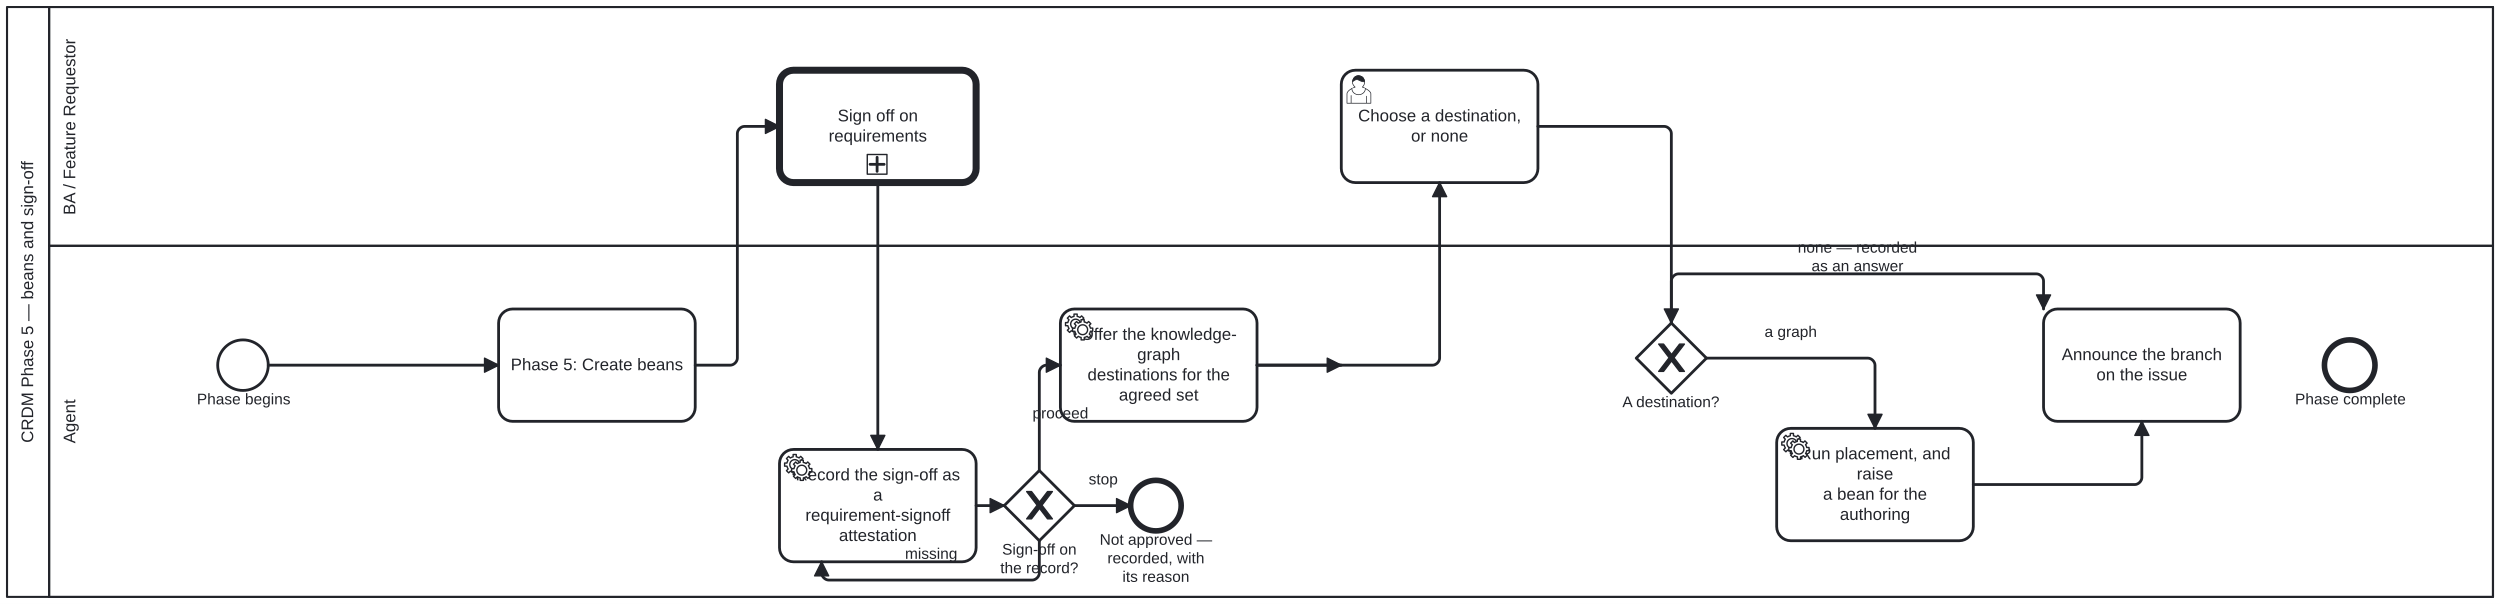
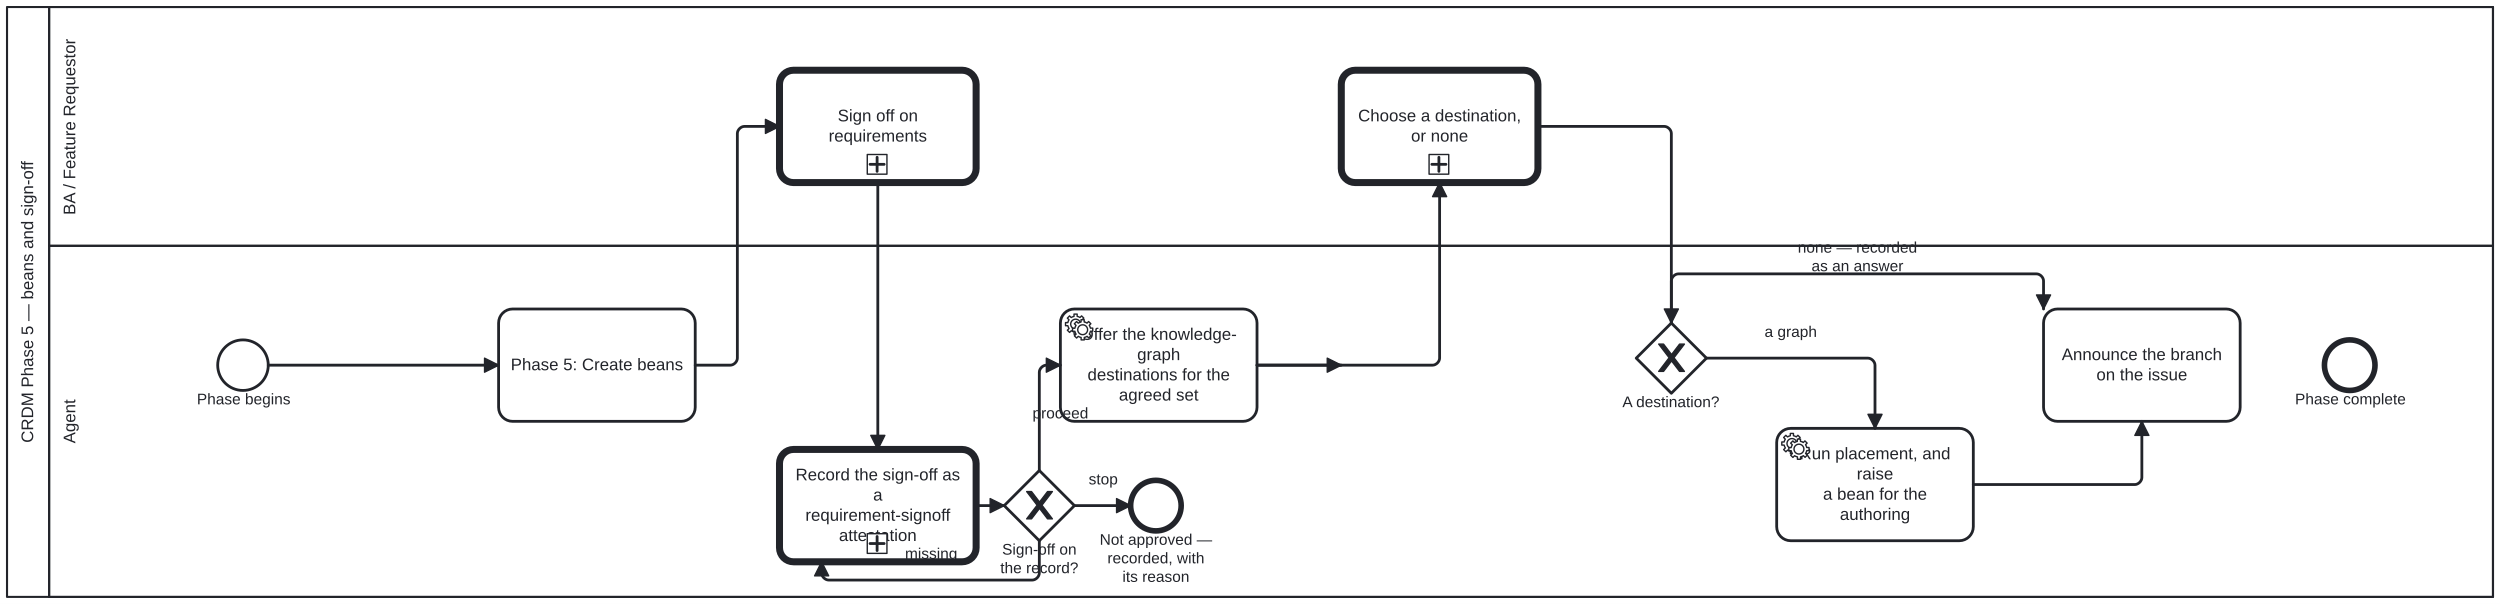
<svg xmlns="http://www.w3.org/2000/svg" width="100%" style="max-width:100%;height:auto" viewBox="155 75 1780 430" version="1.1">
  <rect x="155" y="75" width="1780" height="430" fill="#ffffff" />
  <g class="djs-group">
    <g class="djs-element djs-shape" data-element-id="Participant_Process_CRDM_Signoff" style="display: block;" transform="matrix(1 0 0 1 160 80)">
      <g class="djs-visual">
        <rect x="0" y="0" width="1770" height="420" rx="0" ry="0" style="stroke-linecap: round; stroke-linejoin: round; stroke: rgb(34, 36, 42); stroke-width: 1.5px; fill: white; fill-opacity: 0.95;" />
        <path style="fill: none; stroke-linecap: round; stroke-linejoin: round; stroke: rgb(34, 36, 42); stroke-width: 1.5px;" d="M30,0L30,420" />
        <text lineHeight="1.2" class="djs-label" style="font-family: Arial, sans-serif; font-size: 12px; font-weight: normal; fill: rgb(34, 36, 42);" transform="matrix(-1.83697e-16 -1 1 -1.83697e-16 0 420)">
          <tspan x="109.726" y="18.6">CRDM Phase 5 — beans and sign-off</tspan>
        </text>
      </g>
      <rect class="djs-hit djs-hit-all" x="0" y="0" width="1770" height="420" style="fill: none; stroke-opacity: 0; stroke: white; stroke-width: 15px;" />
    </g>
    <g class="djs-children">
      <g class="djs-group">
        <g class="djs-element djs-shape" data-element-id="Lane_Agent" style="display: block;" transform="matrix(1 0 0 1 190 250)">
          <g class="djs-visual">
            <rect x="0" y="0" width="1740" height="250" rx="0" ry="0" style="stroke-linecap: round; stroke-linejoin: round; stroke: rgb(34, 36, 42); stroke-width: 1.5px; fill: white; fill-opacity: 0.25;" />
            <text lineHeight="1.2" class="djs-label" style="font-family: Arial, sans-serif; font-size: 12px; font-weight: normal; fill: rgb(34, 36, 42);" transform="matrix(-1.83697e-16 -1 1 -1.83697e-16 0 250)">
              <tspan x="109.32" y="18.6">Agent</tspan>
            </text>
          </g>
          <rect class="djs-hit djs-hit-all" x="0" y="0" width="1740" height="250" style="fill: none; stroke-opacity: 0; stroke: white; stroke-width: 15px;" />
        </g>
      </g>
      <g class="djs-group">
        <g class="djs-element djs-shape" data-element-id="Lane_BA" style="display: block;" transform="matrix(1 0 0 1 190 80)">
          <g class="djs-visual">
            <rect x="0" y="0" width="1740" height="170" rx="0" ry="0" style="stroke-linecap: round; stroke-linejoin: round; stroke: rgb(34, 36, 42); stroke-width: 1.5px; fill: white; fill-opacity: 0.25;" />
            <text lineHeight="1.2" class="djs-label" style="font-family: Arial, sans-serif; font-size: 12px; font-weight: normal; fill: rgb(34, 36, 42);" transform="matrix(-1.83697e-16 -1 1 -1.83697e-16 0 170)">
              <tspan x="21.968" y="18.6">BA / Feature Requestor</tspan>
            </text>
          </g>
          <rect class="djs-hit djs-hit-all" x="0" y="0" width="1740" height="170" style="fill: none; stroke-opacity: 0; stroke: white; stroke-width: 15px;" />
        </g>
      </g>
      <g class="djs-group">
        <g class="djs-element djs-shape" data-element-id="Start_Process_CRDM_Signoff" style="display: block;" transform="matrix(1 0 0 1 310 317)">
          <g class="djs-visual">
            <circle cx="18" cy="18" r="18" style="stroke-linecap: round; stroke-linejoin: round; stroke: rgb(34, 36, 42); stroke-width: 2px; fill: white; fill-opacity: 0.95;" />
          </g>
          <rect class="djs-hit djs-hit-all" x="0" y="0" width="36" height="36" style="fill: none; stroke-opacity: 0; stroke: white; stroke-width: 15px;" />
        </g>
      </g>
      <g class="djs-group">
        <g class="djs-element djs-shape" data-element-id="Start_Process_CRDM_Signoff_label" style="display: block;" transform="matrix(1 0 0 1 295 353)">
          <g class="djs-visual">
            <text lineHeight="1.2" class="djs-label" style="font-family: Arial, sans-serif; font-size: 11px; font-weight: normal; fill: rgb(34, 36, 42);">
              <tspan x="0.17" y="9.9">Phase begins</tspan>
            </text>
          </g>
          <rect class="djs-hit djs-hit-all" x="0" y="0" width="67" height="14" style="fill: none; stroke-opacity: 0; stroke: white; stroke-width: 15px;" />
        </g>
      </g>
      <g class="djs-group">
        <g class="djs-element djs-shape" data-element-id="A_CreateBeans" style="display: block;" transform="matrix(1 0 0 1 510 295)">
          <g class="djs-visual">
            <rect x="0" y="0" width="140" height="80" rx="10" ry="10" style="stroke-linecap: round; stroke-linejoin: round; stroke: rgb(34, 36, 42); stroke-width: 2px; fill: white; fill-opacity: 0.95;" />
            <text lineHeight="1.2" class="djs-label" style="font-family: Arial, sans-serif; font-size: 12px; font-weight: normal; fill: rgb(34, 36, 42);">
              <tspan x="8.626" y="43.6">Phase 5: Create beans</tspan>
            </text>
          </g>
          <rect class="djs-hit djs-hit-all" x="0" y="0" width="140" height="80" style="fill: none; stroke-opacity: 0; stroke: white; stroke-width: 15px;" />
        </g>
      </g>
      <g class="djs-group">
-         <a class="fa-subprocess-link" href="../../../en/cat-harness/processes/adjudication.html" target="_top">
+         <a class="fa-subprocess-link" href="https://litlfred.github.io/folio-assistant/cat-harness/process/Process_Adjudication" target="_top">
          <g class="djs-element djs-shape" data-element-id="BA_Signoff" style="display: block;" transform="matrix(1 0 0 1 710 125)">
            <g class="djs-visual">
              <rect x="0" y="0" width="140" height="80" rx="10" ry="10" style="stroke-linecap: round; stroke-linejoin: round; stroke: rgb(34, 36, 42); stroke-width: 5px; fill: white; fill-opacity: 0.95;" />
              <text lineHeight="1.2" class="djs-label" style="font-family: Arial, sans-serif; font-size: 12px; font-weight: normal; fill: rgb(34, 36, 42);">
                <tspan x="41.421" y="36.4">Sign off on</tspan>
                <tspan x="34.984" y="50.8">requirements</tspan>
              </text>
              <rect x="0" y="0" width="14" height="14" rx="0" ry="0" style="stroke-linecap: round; stroke-linejoin: round; stroke: rgb(34, 36, 42); stroke-width: 1px; fill: white;" transform="matrix(1 0 0 1 62.5 60)" />
              <path data-marker="sub-process" d="m62.5,60 m 7,2 l 0,10 m -5,-5 l 10,0" style="fill: white; stroke-linecap: round; stroke-linejoin: round; stroke: rgb(34, 36, 42); stroke-width: 2px;" />
            </g>
            <rect class="djs-hit djs-hit-all" x="0" y="0" width="140" height="80" style="fill: none; stroke-opacity: 0; stroke: white; stroke-width: 15px;" />
          </g>
        </a>
      </g>
      <g class="djs-group">
        <g class="djs-element djs-shape" data-element-id="A_RecordSignoff" style="display: block;" transform="matrix(1 0 0 1 710 395)">
          <g class="djs-visual">
-             <rect x="0" y="0" width="140" height="80" rx="10" ry="10" style="stroke-linecap: round; stroke-linejoin: round; stroke: rgb(34, 36, 42); stroke-width: 2px; fill: white; fill-opacity: 0.95;" />
+             <rect x="0" y="0" width="140" height="80" rx="10" ry="10" style="stroke-linecap: round; stroke-linejoin: round; stroke: rgb(34, 36, 42); stroke-width: 5px; fill: white; fill-opacity: 0.95;" />
            <text lineHeight="1.2" class="djs-label" style="font-family: Arial, sans-serif; font-size: 12px; font-weight: normal; fill: rgb(34, 36, 42);">
              <tspan x="11.412" y="22">Record the sign-off as </tspan>
              <tspan x="66.663" y="36.4">a</tspan>
              <tspan x="18.417" y="50.8">requirement-signoff </tspan>
              <tspan x="42.314" y="65.2">attestation</tspan>
            </text>
-             <circle cx="5" cy="5" r="5" transform="translate(6, 6)" style="stroke-linecap: round; stroke-linejoin: round; stroke: none; stroke-width: 2px; fill: white;" />
-             <path d="m 12,18 v -1.713 c 0.352,-0.07 0.704,-0.178 1.048,-0.321 0.344,-0.145 0.666,-0.321 0.966,-0.521 l 1.194,1.18 1.567,-1.577 -1.195,-1.18 c 0.403,-0.614 0.683,-1.299 0.825,-2.018 l 1.622,-0.01 v -2.22 l -1.637,0.01 c -0.073,-0.352 -0.178,-0.7 -0.324,-1.044 -0.145,-0.344 -0.321,-0.664 -0.523,-0.962 l 1.131,-1.136 -1.583,-1.563 -1.13,1.136 c -0.614,-0.401 -1.303,-0.681 -2.023,-0.822 l 0.009,-1.619 h -2.241 l 0.004,1.631 c -0.354,0.074 -0.705,0.18 -1.05,0.324 -0.344,0.144 -0.665,0.321 -0.964,0.52 l -1.17,-1.158 -1.567,1.579 1.168,1.157 c -0.403,0.613 -0.683,1.298 -0.825,2.017 l -1.659,0.003 v 2.222 l 1.672,-0.006 c 0.073,0.351 0.18,0.702 0.324,1.045 0.145,0.344 0.321,0.664 0.523,0.961 l -1.199,1.197 1.584,1.56 1.196,-1.193 c 0.614,0.403 1.303,0.682 2.023,0.823 l 7.19e-4,1.699 h 2.227 z m 0.221,-3.996 c -1.789,0.75 -3.858,-0.093 -4.61,-1.874 -0.752,-1.783 0.091,-3.846 1.88,-4.596 1.788,-0.749 3.857,0.093 4.609,1.874 0.752,1.782 -0.091,3.846 -1.88,4.596 z" style="fill: white; stroke-linecap: round; stroke-linejoin: round; stroke: rgb(34, 36, 42); stroke-width: 1px;" />
-             <circle cx="5" cy="5" r="5" transform="translate(11, 10)" style="stroke-linecap: round; stroke-linejoin: round; stroke: none; stroke-width: 2px; fill: white;" />
-             <path d="m 17,22 v -1.713 c 0.352,-0.07 0.704,-0.178 1.048,-0.321 0.344,-0.145 0.666,-0.321 0.966,-0.521 l 1.194,1.18 1.567,-1.577 -1.195,-1.18 c 0.403,-0.614 0.683,-1.299 0.825,-2.018 l 1.622,-0.01 v -2.22 l -1.637,0.01 c -0.073,-0.352 -0.178,-0.7 -0.324,-1.044 -0.145,-0.344 -0.321,-0.664 -0.523,-0.962 l 1.131,-1.136 -1.583,-1.563 -1.13,1.136 c -0.614,-0.401 -1.303,-0.681 -2.023,-0.822 l 0.009,-1.619 h -2.241 l 0.004,1.631 c -0.354,0.074 -0.705,0.18 -1.05,0.324 -0.344,0.144 -0.665,0.321 -0.964,0.52 l -1.17,-1.158 -1.567,1.579 1.168,1.157 c -0.403,0.613 -0.683,1.298 -0.825,2.017 l -1.659,0.003 v 2.222 l 1.672,-0.006 c 0.073,0.351 0.18,0.702 0.324,1.045 0.145,0.344 0.321,0.664 0.523,0.961 l -1.199,1.197 1.584,1.56 1.196,-1.193 c 0.614,0.403 1.303,0.682 2.023,0.823 l 7.19e-4,1.699 h 2.227 z m 0.221,-3.996 c -1.789,0.75 -3.858,-0.093 -4.61,-1.874 -0.752,-1.783 0.091,-3.846 1.88,-4.596 1.788,-0.749 3.857,0.093 4.609,1.874 0.752,1.782 -0.091,3.846 -1.88,4.596 z" style="fill: white; stroke-linecap: round; stroke-linejoin: round; stroke: rgb(34, 36, 42); stroke-width: 1px;" />
+             <rect x="0" y="0" width="14" height="14" rx="0" ry="0" style="stroke-linecap: round; stroke-linejoin: round; stroke: rgb(34, 36, 42); stroke-width: 1px; fill: white;" transform="matrix(1 0 0 1 62.5 60)" />
+             <path data-marker="sub-process" d="m62.5,60 m 7,2 l 0,10 m -5,-5 l 10,0" style="fill: white; stroke-linecap: round; stroke-linejoin: round; stroke: rgb(34, 36, 42); stroke-width: 2px;" />
          </g>
          <rect class="djs-hit djs-hit-all" x="0" y="0" width="140" height="80" style="fill: none; stroke-opacity: 0; stroke: white; stroke-width: 15px;" />
        </g>
      </g>
      <g class="djs-group">
        <g class="djs-element djs-shape" data-element-id="GW_SignoffRecorded" style="display: block;" transform="matrix(1 0 0 1 870 410)">
          <g class="djs-visual">
            <polygon points="25,0 50,25 25,50 0,25" style="stroke-linecap: round; stroke-linejoin: round; stroke: rgb(34, 36, 42); stroke-width: 2px; fill: white; fill-opacity: 0.95;" />
            <path d="m 16,15 7.429,9.714 -7.429,9.714 3.429,0 5.714,-7.464 5.714,7.464 3.429,0 -7.429,-9.714 7.429,-9.714 -3.429,0 -5.714,7.464 -5.714,-7.464 -3.429,0 z" style="fill: rgb(34, 36, 42); stroke-linecap: round; stroke-linejoin: round; stroke: rgb(34, 36, 42); stroke-width: 1px;" />
          </g>
          <rect class="djs-hit djs-hit-all" x="0" y="0" width="50" height="50" style="fill: none; stroke-opacity: 0; stroke: white; stroke-width: 15px;" />
        </g>
      </g>
      <g class="djs-group">
        <g class="djs-element djs-shape" data-element-id="GW_SignoffRecorded_label" style="display: block;" transform="matrix(1 0 0 1 859 460)">
          <g class="djs-visual">
            <text lineHeight="1.2" class="djs-label" style="font-family: Arial, sans-serif; font-size: 11px; font-weight: normal; fill: rgb(34, 36, 42);">
              <tspan x="9.499" y="9.9">Sign-off on </tspan>
              <tspan x="8.178" y="23.1">the record?</tspan>
            </text>
          </g>
          <rect class="djs-hit djs-hit-all" x="0" y="0" width="72" height="27" style="fill: none; stroke-opacity: 0; stroke: white; stroke-width: 15px;" />
        </g>
      </g>
      <g class="djs-group">
        <g class="djs-element djs-shape" data-element-id="End_SignoffStopped" style="display: block;" transform="matrix(1 0 0 1 960 417)">
          <g class="djs-visual">
            <circle cx="18" cy="18" r="18" style="stroke-linecap: round; stroke-linejoin: round; stroke: rgb(34, 36, 42); stroke-width: 4px; fill: white; fill-opacity: 0.95;" />
          </g>
          <rect class="djs-hit djs-hit-all" x="0" y="0" width="36" height="36" style="fill: none; stroke-opacity: 0; stroke: white; stroke-width: 15px;" />
        </g>
      </g>
      <g class="djs-group">
        <g class="djs-element djs-shape" data-element-id="End_SignoffStopped_label" style="display: block;" transform="matrix(1 0 0 1 936 453)">
          <g class="djs-visual">
            <text lineHeight="1.2" class="djs-label" style="font-family: Arial, sans-serif; font-size: 11px; font-weight: normal; fill: rgb(34, 36, 42);">
              <tspan x="1.95" y="9.9">Not approved — </tspan>
              <tspan x="7.456" y="23.1">recorded, with </tspan>
              <tspan x="18.155" y="36.3">its reason</tspan>
            </text>
          </g>
          <rect class="djs-hit djs-hit-all" x="0" y="0" width="84" height="40" style="fill: none; stroke-opacity: 0; stroke: white; stroke-width: 15px;" />
        </g>
      </g>
      <g class="djs-group">
        <g class="djs-element djs-shape" data-element-id="A_AnnounceBranch" style="display: block;" transform="matrix(1 0 0 1 1610 295)">
          <g class="djs-visual">
            <rect x="0" y="0" width="140" height="80" rx="10" ry="10" style="stroke-linecap: round; stroke-linejoin: round; stroke: rgb(34, 36, 42); stroke-width: 2px; fill: white; fill-opacity: 0.95;" />
            <text lineHeight="1.2" class="djs-label" style="font-family: Arial, sans-serif; font-size: 12px; font-weight: normal; fill: rgb(34, 36, 42);">
              <tspan x="12.956" y="36.4">Announce the branch</tspan>
              <tspan x="37.645" y="50.8">on the issue</tspan>
            </text>
          </g>
          <rect class="djs-hit djs-hit-all" x="0" y="0" width="140" height="80" style="fill: none; stroke-opacity: 0; stroke: white; stroke-width: 15px;" />
        </g>
      </g>
      <g class="djs-group">
        <g class="djs-element djs-shape" data-element-id="End_Process_CRDM_Signoff" style="display: block;" transform="matrix(1 0 0 1 1810 317)">
          <g class="djs-visual">
            <circle cx="18" cy="18" r="18" style="stroke-linecap: round; stroke-linejoin: round; stroke: rgb(34, 36, 42); stroke-width: 4px; fill: white; fill-opacity: 0.95;" />
          </g>
          <rect class="djs-hit djs-hit-all" x="0" y="0" width="36" height="36" style="fill: none; stroke-opacity: 0; stroke: white; stroke-width: 15px;" />
        </g>
      </g>
      <g class="djs-group">
        <g class="djs-element djs-shape" data-element-id="End_Process_CRDM_Signoff_label" style="display: block;" transform="matrix(1 0 0 1 1789 353)">
          <g class="djs-visual">
            <text lineHeight="1.2" class="djs-label" style="font-family: Arial, sans-serif; font-size: 11px; font-weight: normal; fill: rgb(34, 36, 42);">
              <tspan x="0.06" y="9.9">Phase complete</tspan>
            </text>
          </g>
          <rect class="djs-hit djs-hit-all" x="0" y="0" width="79" height="14" style="fill: none; stroke-opacity: 0; stroke: white; stroke-width: 15px;" />
        </g>
      </g>
      <g class="djs-group">
        <g class="djs-element djs-shape" data-element-id="A_OfferKg" style="display: block;" transform="matrix(1 0 0 1 910 295)">
          <g class="djs-visual">
            <rect x="0" y="0" width="140" height="80" rx="10" ry="10" style="stroke-linecap: round; stroke-linejoin: round; stroke: rgb(34, 36, 42); stroke-width: 2px; fill: white; fill-opacity: 0.95;" />
            <text lineHeight="1.2" class="djs-label" style="font-family: Arial, sans-serif; font-size: 12px; font-weight: normal; fill: rgb(34, 36, 42);">
              <tspan x="14.412" y="22">Offer the knowledge-</tspan>
              <tspan x="54.654" y="36.4">graph</tspan>
              <tspan x="19.302" y="50.8">destinations for the </tspan>
              <tspan x="41.646" y="65.2">agreed set</tspan>
            </text>
            <circle cx="5" cy="5" r="5" transform="translate(6, 6)" style="stroke-linecap: round; stroke-linejoin: round; stroke: none; stroke-width: 2px; fill: white;" />
            <path d="m 12,18 v -1.713 c 0.352,-0.07 0.704,-0.178 1.048,-0.321 0.344,-0.145 0.666,-0.321 0.966,-0.521 l 1.194,1.18 1.567,-1.577 -1.195,-1.18 c 0.403,-0.614 0.683,-1.299 0.825,-2.018 l 1.622,-0.01 v -2.22 l -1.637,0.01 c -0.073,-0.352 -0.178,-0.7 -0.324,-1.044 -0.145,-0.344 -0.321,-0.664 -0.523,-0.962 l 1.131,-1.136 -1.583,-1.563 -1.13,1.136 c -0.614,-0.401 -1.303,-0.681 -2.023,-0.822 l 0.009,-1.619 h -2.241 l 0.004,1.631 c -0.354,0.074 -0.705,0.18 -1.05,0.324 -0.344,0.144 -0.665,0.321 -0.964,0.52 l -1.17,-1.158 -1.567,1.579 1.168,1.157 c -0.403,0.613 -0.683,1.298 -0.825,2.017 l -1.659,0.003 v 2.222 l 1.672,-0.006 c 0.073,0.351 0.18,0.702 0.324,1.045 0.145,0.344 0.321,0.664 0.523,0.961 l -1.199,1.197 1.584,1.56 1.196,-1.193 c 0.614,0.403 1.303,0.682 2.023,0.823 l 7.19e-4,1.699 h 2.227 z m 0.221,-3.996 c -1.789,0.75 -3.858,-0.093 -4.61,-1.874 -0.752,-1.783 0.091,-3.846 1.88,-4.596 1.788,-0.749 3.857,0.093 4.609,1.874 0.752,1.782 -0.091,3.846 -1.88,4.596 z" style="fill: white; stroke-linecap: round; stroke-linejoin: round; stroke: rgb(34, 36, 42); stroke-width: 1px;" />
            <circle cx="5" cy="5" r="5" transform="translate(11, 10)" style="stroke-linecap: round; stroke-linejoin: round; stroke: none; stroke-width: 2px; fill: white;" />
            <path d="m 17,22 v -1.713 c 0.352,-0.07 0.704,-0.178 1.048,-0.321 0.344,-0.145 0.666,-0.321 0.966,-0.521 l 1.194,1.18 1.567,-1.577 -1.195,-1.18 c 0.403,-0.614 0.683,-1.299 0.825,-2.018 l 1.622,-0.01 v -2.22 l -1.637,0.01 c -0.073,-0.352 -0.178,-0.7 -0.324,-1.044 -0.145,-0.344 -0.321,-0.664 -0.523,-0.962 l 1.131,-1.136 -1.583,-1.563 -1.13,1.136 c -0.614,-0.401 -1.303,-0.681 -2.023,-0.822 l 0.009,-1.619 h -2.241 l 0.004,1.631 c -0.354,0.074 -0.705,0.18 -1.05,0.324 -0.344,0.144 -0.665,0.321 -0.964,0.52 l -1.17,-1.158 -1.567,1.579 1.168,1.157 c -0.403,0.613 -0.683,1.298 -0.825,2.017 l -1.659,0.003 v 2.222 l 1.672,-0.006 c 0.073,0.351 0.18,0.702 0.324,1.045 0.145,0.344 0.321,0.664 0.523,0.961 l -1.199,1.197 1.584,1.56 1.196,-1.193 c 0.614,0.403 1.303,0.682 2.023,0.823 l 7.19e-4,1.699 h 2.227 z m 0.221,-3.996 c -1.789,0.75 -3.858,-0.093 -4.61,-1.874 -0.752,-1.783 0.091,-3.846 1.88,-4.596 1.788,-0.749 3.857,0.093 4.609,1.874 0.752,1.782 -0.091,3.846 -1.88,4.596 z" style="fill: white; stroke-linecap: round; stroke-linejoin: round; stroke: rgb(34, 36, 42); stroke-width: 1px;" />
          </g>
          <rect class="djs-hit djs-hit-all" x="0" y="0" width="140" height="80" style="fill: none; stroke-opacity: 0; stroke: white; stroke-width: 15px;" />
        </g>
      </g>
      <g class="djs-group">
-         <g class="djs-element djs-shape" data-element-id="BA_ChooseKg" style="display: block;" transform="matrix(1 0 0 1 1110 125)">
-           <g class="djs-visual">
-             <rect x="0" y="0" width="140" height="80" rx="10" ry="10" style="stroke-linecap: round; stroke-linejoin: round; stroke: rgb(34, 36, 42); stroke-width: 2px; fill: white; fill-opacity: 0.95;" />
-             <text lineHeight="1.2" class="djs-label" style="font-family: Arial, sans-serif; font-size: 12px; font-weight: normal; fill: rgb(34, 36, 42);">
-               <tspan x="11.96" y="36.4">Choose a destination,</tspan>
-               <tspan x="49.65" y="50.8">or none</tspan>
-             </text>
-             <path d="m 15,12 c 0.909,-0.845 1.594,-2.049 1.594,-3.385 0,-2.554 -1.805,-4.622 -4.357,-4.622 -2.552,0 -4.288,2.068 -4.288,4.622 0,1.348 0.974,2.562 1.896,3.405 -0.529,0.187 -5.669,2.097 -5.794,4.756 v 6.718 h 17 v -6.718 c 0,-2.298 -5.528,-4.595 -6.051,-4.776 zm -8,6 l 0,5.5 m 11,0 l 0,-5" style="fill: white; stroke-linecap: round; stroke-linejoin: round; stroke: rgb(34, 36, 42); stroke-width: 0.5px;" />
-             <path d="m 15,12 m 2.162,1.009 c 0,2.447 -2.158,4.431 -4.821,4.431 -2.665,0 -4.822,-1.981 -4.822,-4.431 " style="fill: white; stroke-linecap: round; stroke-linejoin: round; stroke: rgb(34, 36, 42); stroke-width: 0.5px;" />
-             <path d="m 15,12 m -6.9,-3.80 c 0,0 2.251,-2.358 4.274,-1.177 2.024,1.181 4.221,1.537 4.124,0.965 -0.098,-0.57 -0.117,-3.791 -4.191,-4.136 -3.575,0.001 -4.208,3.367 -4.207,4.348 z" style="fill: rgb(34, 36, 42); stroke-linecap: round; stroke-linejoin: round; stroke: rgb(34, 36, 42); stroke-width: 0.5px;" />
-           </g>
-           <rect class="djs-hit djs-hit-all" x="0" y="0" width="140" height="80" style="fill: none; stroke-opacity: 0; stroke: white; stroke-width: 15px;" />
-         </g>
+         <a class="fa-subprocess-link" href="https://litlfred.github.io/folio-assistant/cat-harness/process/Process_AskThePerson" target="_top">
+           <g class="djs-element djs-shape" data-element-id="BA_ChooseKg" style="display: block;" transform="matrix(1 0 0 1 1110 125)">
+             <g class="djs-visual">
+               <rect x="0" y="0" width="140" height="80" rx="10" ry="10" style="stroke-linecap: round; stroke-linejoin: round; stroke: rgb(34, 36, 42); stroke-width: 5px; fill: white; fill-opacity: 0.95;" />
+               <text lineHeight="1.2" class="djs-label" style="font-family: Arial, sans-serif; font-size: 12px; font-weight: normal; fill: rgb(34, 36, 42);">
+                 <tspan x="11.96" y="36.4">Choose a destination,</tspan>
+                 <tspan x="49.65" y="50.8">or none</tspan>
+               </text>
+               <rect x="0" y="0" width="14" height="14" rx="0" ry="0" style="stroke-linecap: round; stroke-linejoin: round; stroke: rgb(34, 36, 42); stroke-width: 1px; fill: white;" transform="matrix(1 0 0 1 62.5 60)" />
+               <path data-marker="sub-process" d="m62.5,60 m 7,2 l 0,10 m -5,-5 l 10,0" style="fill: white; stroke-linecap: round; stroke-linejoin: round; stroke: rgb(34, 36, 42); stroke-width: 2px;" />
+             </g>
+             <rect class="djs-hit djs-hit-all" x="0" y="0" width="140" height="80" style="fill: none; stroke-opacity: 0; stroke: white; stroke-width: 15px;" />
+           </g>
+         </a>
      </g>
      <g class="djs-group">
        <g class="djs-element djs-shape" data-element-id="GW_KgChosen" style="display: block;" transform="matrix(1 0 0 1 1320 305)">
          <g class="djs-visual">
            <polygon points="25,0 50,25 25,50 0,25" style="stroke-linecap: round; stroke-linejoin: round; stroke: rgb(34, 36, 42); stroke-width: 2px; fill: white; fill-opacity: 0.95;" />
            <path d="m 16,15 7.429,9.714 -7.429,9.714 3.429,0 5.714,-7.464 5.714,7.464 3.429,0 -7.429,-9.714 7.429,-9.714 -3.429,0 -5.714,7.464 -5.714,-7.464 -3.429,0 z" style="fill: rgb(34, 36, 42); stroke-linecap: round; stroke-linejoin: round; stroke: rgb(34, 36, 42); stroke-width: 1px;" />
          </g>
          <rect class="djs-hit djs-hit-all" x="0" y="0" width="50" height="50" style="fill: none; stroke-opacity: 0; stroke: white; stroke-width: 15px;" />
        </g>
      </g>
      <g class="djs-group">
        <g class="djs-element djs-shape" data-element-id="GW_KgChosen_label" style="display: block;" transform="matrix(1 0 0 1 1310 355)">
          <g class="djs-visual">
            <text lineHeight="1.2" class="djs-label" style="font-family: Arial, sans-serif; font-size: 11px; font-weight: normal; fill: rgb(34, 36, 42);">
              <tspan x="0.142" y="9.9">A destination?</tspan>
            </text>
          </g>
          <rect class="djs-hit djs-hit-all" x="0" y="0" width="70" height="14" style="fill: none; stroke-opacity: 0; stroke: white; stroke-width: 15px;" />
        </g>
      </g>
      <g class="djs-group">
        <g class="djs-element djs-shape" data-element-id="A_RecordKg" style="display: block;" transform="matrix(1 0 0 1 1420 380)">
          <g class="djs-visual">
            <rect x="0" y="0" width="140" height="80" rx="10" ry="10" style="stroke-linecap: round; stroke-linejoin: round; stroke: rgb(34, 36, 42); stroke-width: 2px; fill: white; fill-opacity: 0.95;" />
            <text lineHeight="1.2" class="djs-label" style="font-family: Arial, sans-serif; font-size: 12px; font-weight: normal; fill: rgb(34, 36, 42);">
              <tspan x="16.299" y="22">Run placement, and </tspan>
              <tspan x="56.995" y="36.4">raise</tspan>
              <tspan x="32.972" y="50.8">a bean for the </tspan>
              <tspan x="44.98" y="65.2">authoring</tspan>
            </text>
            <circle cx="5" cy="5" r="5" transform="translate(6, 6)" style="stroke-linecap: round; stroke-linejoin: round; stroke: none; stroke-width: 2px; fill: white;" />
            <path d="m 12,18 v -1.713 c 0.352,-0.07 0.704,-0.178 1.048,-0.321 0.344,-0.145 0.666,-0.321 0.966,-0.521 l 1.194,1.18 1.567,-1.577 -1.195,-1.18 c 0.403,-0.614 0.683,-1.299 0.825,-2.018 l 1.622,-0.01 v -2.22 l -1.637,0.01 c -0.073,-0.352 -0.178,-0.7 -0.324,-1.044 -0.145,-0.344 -0.321,-0.664 -0.523,-0.962 l 1.131,-1.136 -1.583,-1.563 -1.13,1.136 c -0.614,-0.401 -1.303,-0.681 -2.023,-0.822 l 0.009,-1.619 h -2.241 l 0.004,1.631 c -0.354,0.074 -0.705,0.18 -1.05,0.324 -0.344,0.144 -0.665,0.321 -0.964,0.52 l -1.17,-1.158 -1.567,1.579 1.168,1.157 c -0.403,0.613 -0.683,1.298 -0.825,2.017 l -1.659,0.003 v 2.222 l 1.672,-0.006 c 0.073,0.351 0.18,0.702 0.324,1.045 0.145,0.344 0.321,0.664 0.523,0.961 l -1.199,1.197 1.584,1.56 1.196,-1.193 c 0.614,0.403 1.303,0.682 2.023,0.823 l 7.19e-4,1.699 h 2.227 z m 0.221,-3.996 c -1.789,0.75 -3.858,-0.093 -4.61,-1.874 -0.752,-1.783 0.091,-3.846 1.88,-4.596 1.788,-0.749 3.857,0.093 4.609,1.874 0.752,1.782 -0.091,3.846 -1.88,4.596 z" style="fill: white; stroke-linecap: round; stroke-linejoin: round; stroke: rgb(34, 36, 42); stroke-width: 1px;" />
            <circle cx="5" cy="5" r="5" transform="translate(11, 10)" style="stroke-linecap: round; stroke-linejoin: round; stroke: none; stroke-width: 2px; fill: white;" />
            <path d="m 17,22 v -1.713 c 0.352,-0.07 0.704,-0.178 1.048,-0.321 0.344,-0.145 0.666,-0.321 0.966,-0.521 l 1.194,1.18 1.567,-1.577 -1.195,-1.18 c 0.403,-0.614 0.683,-1.299 0.825,-2.018 l 1.622,-0.01 v -2.22 l -1.637,0.01 c -0.073,-0.352 -0.178,-0.7 -0.324,-1.044 -0.145,-0.344 -0.321,-0.664 -0.523,-0.962 l 1.131,-1.136 -1.583,-1.563 -1.13,1.136 c -0.614,-0.401 -1.303,-0.681 -2.023,-0.822 l 0.009,-1.619 h -2.241 l 0.004,1.631 c -0.354,0.074 -0.705,0.18 -1.05,0.324 -0.344,0.144 -0.665,0.321 -0.964,0.52 l -1.17,-1.158 -1.567,1.579 1.168,1.157 c -0.403,0.613 -0.683,1.298 -0.825,2.017 l -1.659,0.003 v 2.222 l 1.672,-0.006 c 0.073,0.351 0.18,0.702 0.324,1.045 0.145,0.344 0.321,0.664 0.523,0.961 l -1.199,1.197 1.584,1.56 1.196,-1.193 c 0.614,0.403 1.303,0.682 2.023,0.823 l 7.19e-4,1.699 h 2.227 z m 0.221,-3.996 c -1.789,0.75 -3.858,-0.093 -4.61,-1.874 -0.752,-1.783 0.091,-3.846 1.88,-4.596 1.788,-0.749 3.857,0.093 4.609,1.874 0.752,1.782 -0.091,3.846 -1.88,4.596 z" style="fill: white; stroke-linecap: round; stroke-linejoin: round; stroke: rgb(34, 36, 42); stroke-width: 1px;" />
          </g>
          <rect class="djs-hit djs-hit-all" x="0" y="0" width="140" height="80" style="fill: none; stroke-opacity: 0; stroke: white; stroke-width: 15px;" />
        </g>
      </g>
      <g class="djs-group">
        <g class="djs-element djs-connection" data-element-id="SF_Process_CRDM_Signoff_1" style="display: block;">
          <g class="djs-visual">
            <defs>
              <marker id="folio-marker-1" viewBox="0 0 20 20" refX="11" refY="10" markerWidth="10" markerHeight="10" orient="auto">
                <path d="M 1 5 L 11 10 L 1 15 Z" style="stroke-linecap: round; stroke-linejoin: round; stroke: rgb(34, 36, 42); stroke-width: 1px; fill: rgb(34, 36, 42);" />
              </marker>
            </defs>
            <path data-corner-radius="5" style="fill: none; stroke-linecap: round; stroke-linejoin: round; stroke: rgb(34, 36, 42); stroke-width: 2px; marker-end: url('#folio-marker-1');" d="M346,335L510,335" />
          </g>
          <path d="M346,335L510,335" class="djs-hit djs-hit-stroke" style="fill: none; stroke-opacity: 0; stroke: white; stroke-width: 15px;" />
        </g>
      </g>
      <g class="djs-group">
        <g class="djs-element djs-connection" data-element-id="SF_Process_CRDM_Signoff_2" style="display: block;">
          <g class="djs-visual">
            <defs>
              <marker id="folio-marker-2" viewBox="0 0 20 20" refX="11" refY="10" markerWidth="10" markerHeight="10" orient="auto">
                <path d="M 1 5 L 11 10 L 1 15 Z" style="stroke-linecap: round; stroke-linejoin: round; stroke: rgb(34, 36, 42); stroke-width: 1px; fill: rgb(34, 36, 42);" />
              </marker>
            </defs>
            <path data-corner-radius="5" style="fill: none; stroke-linecap: round; stroke-linejoin: round; stroke: rgb(34, 36, 42); stroke-width: 2px; marker-end: url('#folio-marker-2');" d="M650,335L675,335C677.5,335,680,332.5,680,330L680,170C680,167.5,682.5,165,685,165L710,165" />
          </g>
          <path d="M650,335L680,335L680,165L710,165" class="djs-hit djs-hit-stroke" style="fill: none; stroke-opacity: 0; stroke: white; stroke-width: 15px;" />
        </g>
      </g>
      <g class="djs-group">
        <g class="djs-element djs-connection" data-element-id="SF_Process_CRDM_Signoff_3" style="display: block;">
          <g class="djs-visual">
            <defs>
              <marker id="folio-marker-3" viewBox="0 0 20 20" refX="11" refY="10" markerWidth="10" markerHeight="10" orient="auto">
                <path d="M 1 5 L 11 10 L 1 15 Z" style="stroke-linecap: round; stroke-linejoin: round; stroke: rgb(34, 36, 42); stroke-width: 1px; fill: rgb(34, 36, 42);" />
              </marker>
            </defs>
            <path data-corner-radius="5" style="fill: none; stroke-linecap: round; stroke-linejoin: round; stroke: rgb(34, 36, 42); stroke-width: 2px; marker-end: url('#folio-marker-3');" d="M780,205L780,395" />
          </g>
          <path d="M780,205L780,395" class="djs-hit djs-hit-stroke" style="fill: none; stroke-opacity: 0; stroke: white; stroke-width: 15px;" />
        </g>
      </g>
      <g class="djs-group">
        <g class="djs-element djs-connection" data-element-id="SF_Signoff_Gate" style="display: block;">
          <g class="djs-visual">
            <defs>
              <marker id="folio-marker-4" viewBox="0 0 20 20" refX="11" refY="10" markerWidth="10" markerHeight="10" orient="auto">
                <path d="M 1 5 L 11 10 L 1 15 Z" style="stroke-linecap: round; stroke-linejoin: round; stroke: rgb(34, 36, 42); stroke-width: 1px; fill: rgb(34, 36, 42);" />
              </marker>
            </defs>
            <path data-corner-radius="5" style="fill: none; stroke-linecap: round; stroke-linejoin: round; stroke: rgb(34, 36, 42); stroke-width: 2px; marker-end: url('#folio-marker-4');" d="M850,435L870,435" />
          </g>
          <path d="M850,435L870,435" class="djs-hit djs-hit-stroke" style="fill: none; stroke-opacity: 0; stroke: white; stroke-width: 15px;" />
        </g>
      </g>
      <g class="djs-group">
        <g class="djs-element djs-connection" data-element-id="SF_Signoff_Proceed" style="display: block;">
          <g class="djs-visual">
            <defs>
              <marker id="folio-marker-5" viewBox="0 0 20 20" refX="11" refY="10" markerWidth="10" markerHeight="10" orient="auto">
                <path d="M 1 5 L 11 10 L 1 15 Z" style="stroke-linecap: round; stroke-linejoin: round; stroke: rgb(34, 36, 42); stroke-width: 1px; fill: rgb(34, 36, 42);" />
              </marker>
            </defs>
            <path data-corner-radius="5" style="fill: none; stroke-linecap: round; stroke-linejoin: round; stroke: rgb(34, 36, 42); stroke-width: 2px; marker-end: url('#folio-marker-5');" d="M895,410L895,340C895,337.5,897.5,335,900,335L910,335" />
          </g>
          <path d="M895,410L895,335L910,335" class="djs-hit djs-hit-stroke" style="fill: none; stroke-opacity: 0; stroke: white; stroke-width: 15px;" />
        </g>
      </g>
      <g class="djs-group">
        <g class="djs-element djs-shape" data-element-id="SF_Signoff_Proceed_label" style="display: block;" transform="matrix(1 0 0 1 890 363)">
          <g class="djs-visual">
            <text lineHeight="1.2" class="djs-label" style="font-family: Arial, sans-serif; font-size: 11px; font-weight: normal; fill: rgb(34, 36, 42);">
              <tspan x="0.124" y="9.9">proceed</tspan>
            </text>
          </g>
          <rect class="djs-hit djs-hit-all" x="0" y="0" width="40" height="14" style="fill: none; stroke-opacity: 0; stroke: white; stroke-width: 15px;" />
        </g>
      </g>
      <g class="djs-group">
        <g class="djs-element djs-connection" data-element-id="SF_Signoff_Stop" style="display: block;">
          <g class="djs-visual">
            <defs>
              <marker id="folio-marker-6" viewBox="0 0 20 20" refX="11" refY="10" markerWidth="10" markerHeight="10" orient="auto">
                <path d="M 1 5 L 11 10 L 1 15 Z" style="stroke-linecap: round; stroke-linejoin: round; stroke: rgb(34, 36, 42); stroke-width: 1px; fill: rgb(34, 36, 42);" />
              </marker>
            </defs>
            <path data-corner-radius="5" style="fill: none; stroke-linecap: round; stroke-linejoin: round; stroke: rgb(34, 36, 42); stroke-width: 2px; marker-end: url('#folio-marker-6');" d="M920,435L960,435" />
          </g>
          <path d="M920,435L960,435" class="djs-hit djs-hit-stroke" style="fill: none; stroke-opacity: 0; stroke: white; stroke-width: 15px;" />
        </g>
      </g>
      <g class="djs-group">
        <g class="djs-element djs-shape" data-element-id="SF_Signoff_Stop_label" style="display: block;" transform="matrix(1 0 0 1 930 410)">
          <g class="djs-visual">
            <text lineHeight="1.2" class="djs-label" style="font-family: Arial, sans-serif; font-size: 11px; font-weight: normal; fill: rgb(34, 36, 42);">
              <tspan x="0.104" y="9.9">stop</tspan>
            </text>
          </g>
          <rect class="djs-hit djs-hit-all" x="0" y="0" width="21" height="14" style="fill: none; stroke-opacity: 0; stroke: white; stroke-width: 15px;" />
        </g>
      </g>
      <g class="djs-group">
        <g class="djs-element djs-connection" data-element-id="SF_Signoff_Missing" style="display: block;">
          <g class="djs-visual">
            <defs>
              <marker id="folio-marker-7" viewBox="0 0 20 20" refX="11" refY="10" markerWidth="10" markerHeight="10" orient="auto">
                <path d="M 1 5 L 11 10 L 1 15 Z" style="stroke-linecap: round; stroke-linejoin: round; stroke: rgb(34, 36, 42); stroke-width: 1px; fill: rgb(34, 36, 42);" />
              </marker>
            </defs>
            <path data-corner-radius="5" style="fill: none; stroke-linecap: round; stroke-linejoin: round; stroke: rgb(34, 36, 42); stroke-width: 2px; marker-end: url('#folio-marker-7');" d="M895,460L895,483C895,485.5,892.5,488,890,488L745,488C742.5,488,740,485.5,740,483L740,475" />
          </g>
          <path d="M895,460L895,488L740,488L740,475" class="djs-hit djs-hit-stroke" style="fill: none; stroke-opacity: 0; stroke: white; stroke-width: 15px;" />
        </g>
      </g>
      <g class="djs-group">
        <g class="djs-element djs-shape" data-element-id="SF_Signoff_Missing_label" style="display: block;" transform="matrix(1 0 0 1 799 463)">
          <g class="djs-visual">
            <text lineHeight="1.2" class="djs-label" style="font-family: Arial, sans-serif; font-size: 11px; font-weight: normal; fill: rgb(34, 36, 42);">
              <tspan x="0.357" y="9.9">missing</tspan>
            </text>
          </g>
          <rect class="djs-hit djs-hit-all" x="0" y="0" width="38" height="14" style="fill: none; stroke-opacity: 0; stroke: white; stroke-width: 15px;" />
        </g>
      </g>
      <g class="djs-group">
        <g class="djs-element djs-connection" data-element-id="SF_Kg_1" style="display: block;">
          <g class="djs-visual">
            <defs>
              <marker id="folio-marker-8" viewBox="0 0 20 20" refX="11" refY="10" markerWidth="10" markerHeight="10" orient="auto">
                <path d="M 1 5 L 11 10 L 1 15 Z" style="stroke-linecap: round; stroke-linejoin: round; stroke: rgb(34, 36, 42); stroke-width: 1px; fill: rgb(34, 36, 42);" />
              </marker>
            </defs>
            <path data-corner-radius="5" style="fill: none; stroke-linecap: round; stroke-linejoin: round; stroke: rgb(34, 36, 42); stroke-width: 2px; marker-end: url('#folio-marker-8');" d="M1050,335L1175,335C1177.5,335,1180,332.5,1180,330L1180,205" />
          </g>
          <path d="M1050,335L1180,335L1180,205" class="djs-hit djs-hit-stroke" style="fill: none; stroke-opacity: 0; stroke: white; stroke-width: 15px;" />
        </g>
      </g>
      <g class="djs-group">
        <g class="djs-element djs-connection" data-element-id="SF_Kg_2" style="display: block;">
          <g class="djs-visual">
            <defs>
              <marker id="folio-marker-9" viewBox="0 0 20 20" refX="11" refY="10" markerWidth="10" markerHeight="10" orient="auto">
                <path d="M 1 5 L 11 10 L 1 15 Z" style="stroke-linecap: round; stroke-linejoin: round; stroke: rgb(34, 36, 42); stroke-width: 1px; fill: rgb(34, 36, 42);" />
              </marker>
            </defs>
            <path data-corner-radius="5" style="fill: none; stroke-linecap: round; stroke-linejoin: round; stroke: rgb(34, 36, 42); stroke-width: 2px; marker-end: url('#folio-marker-9');" d="M1250,165L1340,165C1342.5,165,1345,167.5,1345,170L1345,305" />
          </g>
          <path d="M1250,165L1345,165L1345,305" class="djs-hit djs-hit-stroke" style="fill: none; stroke-opacity: 0; stroke: white; stroke-width: 15px;" />
        </g>
      </g>
      <g class="djs-group">
        <g class="djs-element djs-connection" data-element-id="SF_Kg_3" style="display: block;">
          <g class="djs-visual">
            <defs>
              <marker id="folio-marker-10" viewBox="0 0 20 20" refX="11" refY="10" markerWidth="10" markerHeight="10" orient="auto">
                <path d="M 1 5 L 11 10 L 1 15 Z" style="stroke-linecap: round; stroke-linejoin: round; stroke: rgb(34, 36, 42); stroke-width: 1px; fill: rgb(34, 36, 42);" />
              </marker>
            </defs>
            <path data-corner-radius="5" style="fill: none; stroke-linecap: round; stroke-linejoin: round; stroke: rgb(34, 36, 42); stroke-width: 2px; marker-end: url('#folio-marker-10');" d="M1370,330L1485,330C1487.5,330,1490,332.5,1490,335L1490,380" />
          </g>
          <path d="M1370,330L1490,330L1490,380" class="djs-hit djs-hit-stroke" style="fill: none; stroke-opacity: 0; stroke: white; stroke-width: 15px;" />
        </g>
      </g>
      <g class="djs-group">
        <g class="djs-element djs-shape" data-element-id="SF_Kg_3_label" style="display: block;" transform="matrix(1 0 0 1 1411 305)">
          <g class="djs-visual">
            <text lineHeight="1.2" class="djs-label" style="font-family: Arial, sans-serif; font-size: 11px; font-weight: normal; fill: rgb(34, 36, 42);">
              <tspan x="0.346" y="9.9">a graph</tspan>
            </text>
          </g>
          <rect class="djs-hit djs-hit-all" x="0" y="0" width="38" height="14" style="fill: none; stroke-opacity: 0; stroke: white; stroke-width: 15px;" />
        </g>
      </g>
      <g class="djs-group">
        <g class="djs-element djs-connection" data-element-id="SF_Kg_4" style="display: block;">
          <g class="djs-visual">
            <defs>
              <marker id="folio-marker-11" viewBox="0 0 20 20" refX="11" refY="10" markerWidth="10" markerHeight="10" orient="auto">
                <path d="M 1 5 L 11 10 L 1 15 Z" style="stroke-linecap: round; stroke-linejoin: round; stroke: rgb(34, 36, 42); stroke-width: 1px; fill: rgb(34, 36, 42);" />
              </marker>
            </defs>
            <path data-corner-radius="5" style="fill: none; stroke-linecap: round; stroke-linejoin: round; stroke: rgb(34, 36, 42); stroke-width: 2px; marker-end: url('#folio-marker-11');" d="M1560,420L1675,420C1677.5,420,1680,417.5,1680,415L1680,375" />
          </g>
          <path d="M1560,420L1680,420L1680,375" class="djs-hit djs-hit-stroke" style="fill: none; stroke-opacity: 0; stroke: white; stroke-width: 15px;" />
        </g>
      </g>
      <g class="djs-group">
        <g class="djs-element djs-connection" data-element-id="SF_Kg_None" style="display: block;">
          <g class="djs-visual">
            <defs>
              <marker id="folio-marker-12" viewBox="0 0 20 20" refX="11" refY="10" markerWidth="10" markerHeight="10" orient="auto">
                <path d="M 1 5 L 11 10 L 1 15 Z" style="stroke-linecap: round; stroke-linejoin: round; stroke: rgb(34, 36, 42); stroke-width: 1px; fill: rgb(34, 36, 42);" />
              </marker>
            </defs>
            <path data-corner-radius="5" style="fill: none; stroke-linecap: round; stroke-linejoin: round; stroke: rgb(34, 36, 42); stroke-width: 2px; marker-end: url('#folio-marker-12');" d="M1345,305L1345,275C1345,272.5,1347.5,270,1350,270L1605,270C1607.5,270,1610,272.5,1610,275L1610,295" />
          </g>
          <path d="M1345,305L1345,270L1610,270L1610,295" class="djs-hit djs-hit-stroke" style="fill: none; stroke-opacity: 0; stroke: white; stroke-width: 15px;" />
        </g>
      </g>
      <g class="djs-group">
        <g class="djs-element djs-shape" data-element-id="SF_Kg_None_label" style="display: block;" transform="matrix(1 0 0 1 1435 245)">
          <g class="djs-visual">
            <text lineHeight="1.2" class="djs-label" style="font-family: Arial, sans-serif; font-size: 11px; font-weight: normal; fill: rgb(34, 36, 42);">
              <tspan x="0.001" y="9.9">none — recorded</tspan>
              <tspan x="9.787" y="23.1">as an answer</tspan>
            </text>
          </g>
          <rect class="djs-hit djs-hit-all" x="0" y="0" width="85" height="27" style="fill: none; stroke-opacity: 0; stroke: white; stroke-width: 15px;" />
        </g>
      </g>
      <g class="djs-group">
        <g class="djs-element djs-connection" data-element-id="SF_Process_CRDM_Signoff_4" style="display: block;">
          <g class="djs-visual">
            <defs>
              <marker id="folio-marker-13" viewBox="0 0 20 20" refX="11" refY="10" markerWidth="10" markerHeight="10" orient="auto">
                <path d="M 1 5 L 11 10 L 1 15 Z" style="stroke-linecap: round; stroke-linejoin: round; stroke: rgb(34, 36, 42); stroke-width: 1px; fill: rgb(34, 36, 42);" />
              </marker>
            </defs>
            <path data-corner-radius="5" style="fill: none; stroke-linecap: round; stroke-linejoin: round; stroke: rgb(34, 36, 42); stroke-width: 2px; marker-end: url('#folio-marker-13');" d="M1050,335L1110,335" />
          </g>
          <path d="M1050,335L1110,335" class="djs-hit djs-hit-stroke" style="fill: none; stroke-opacity: 0; stroke: white; stroke-width: 15px;" />
        </g>
      </g>
    </g>
  </g>
</svg>
